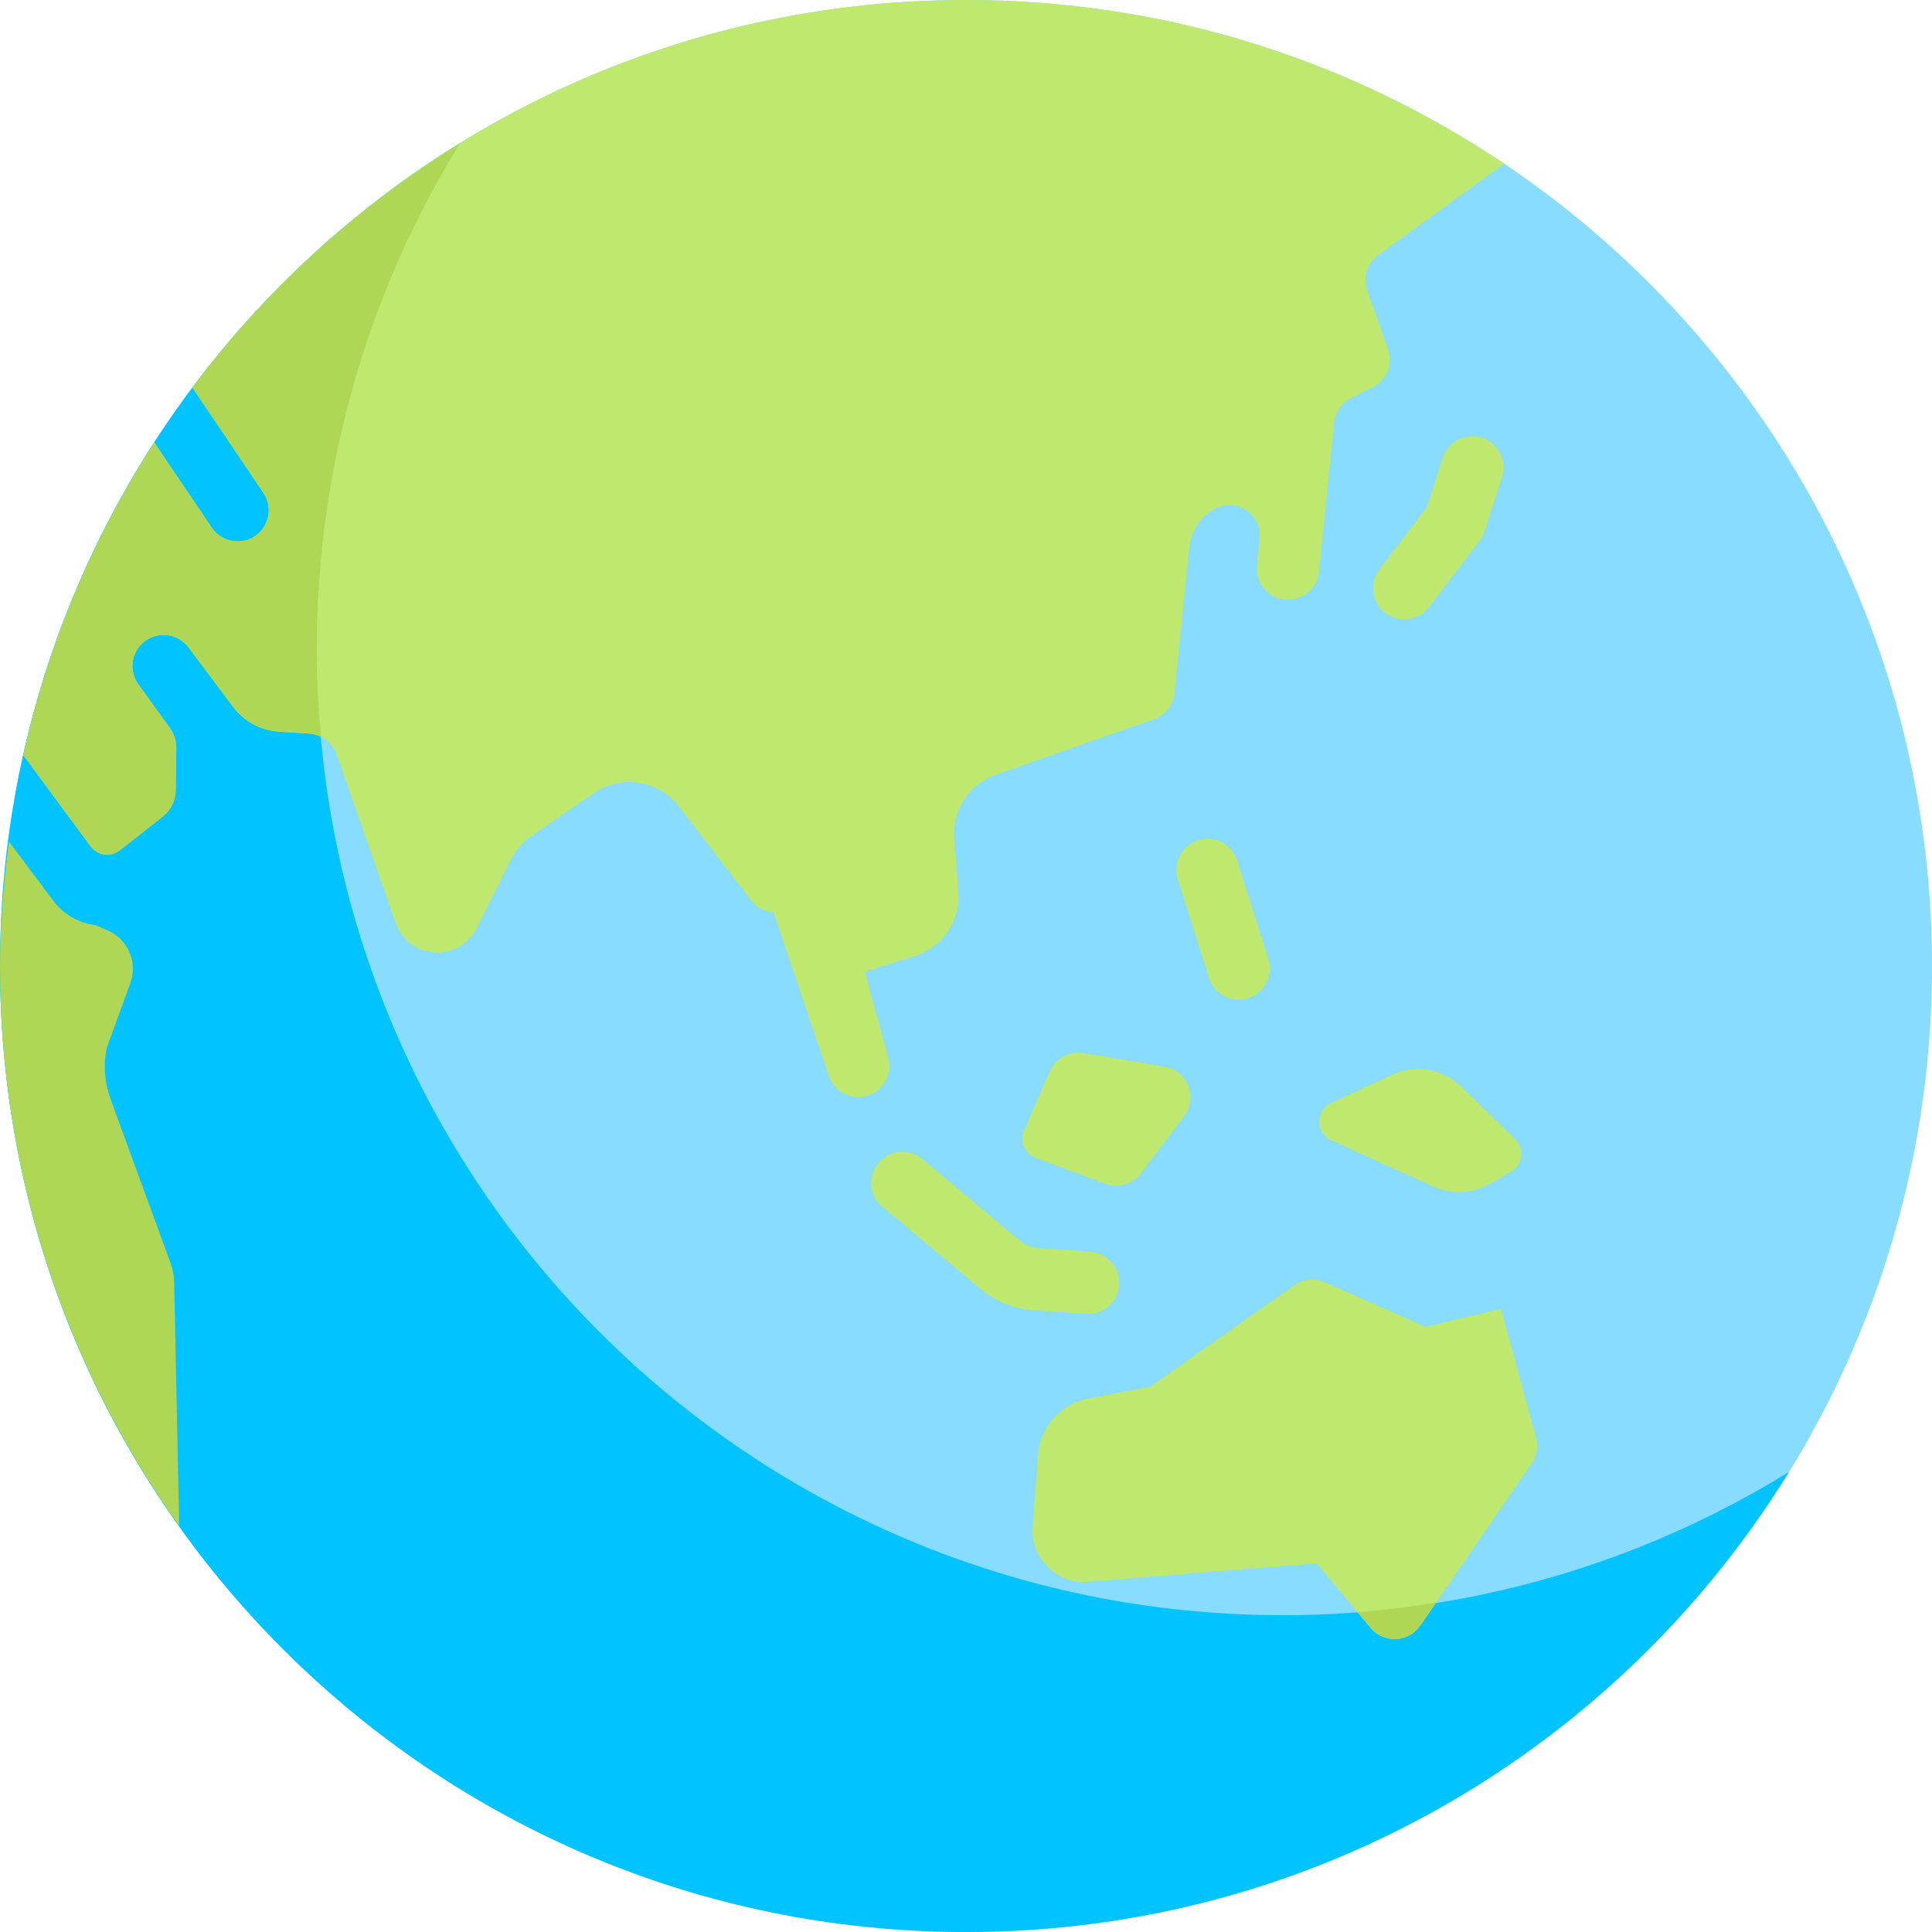
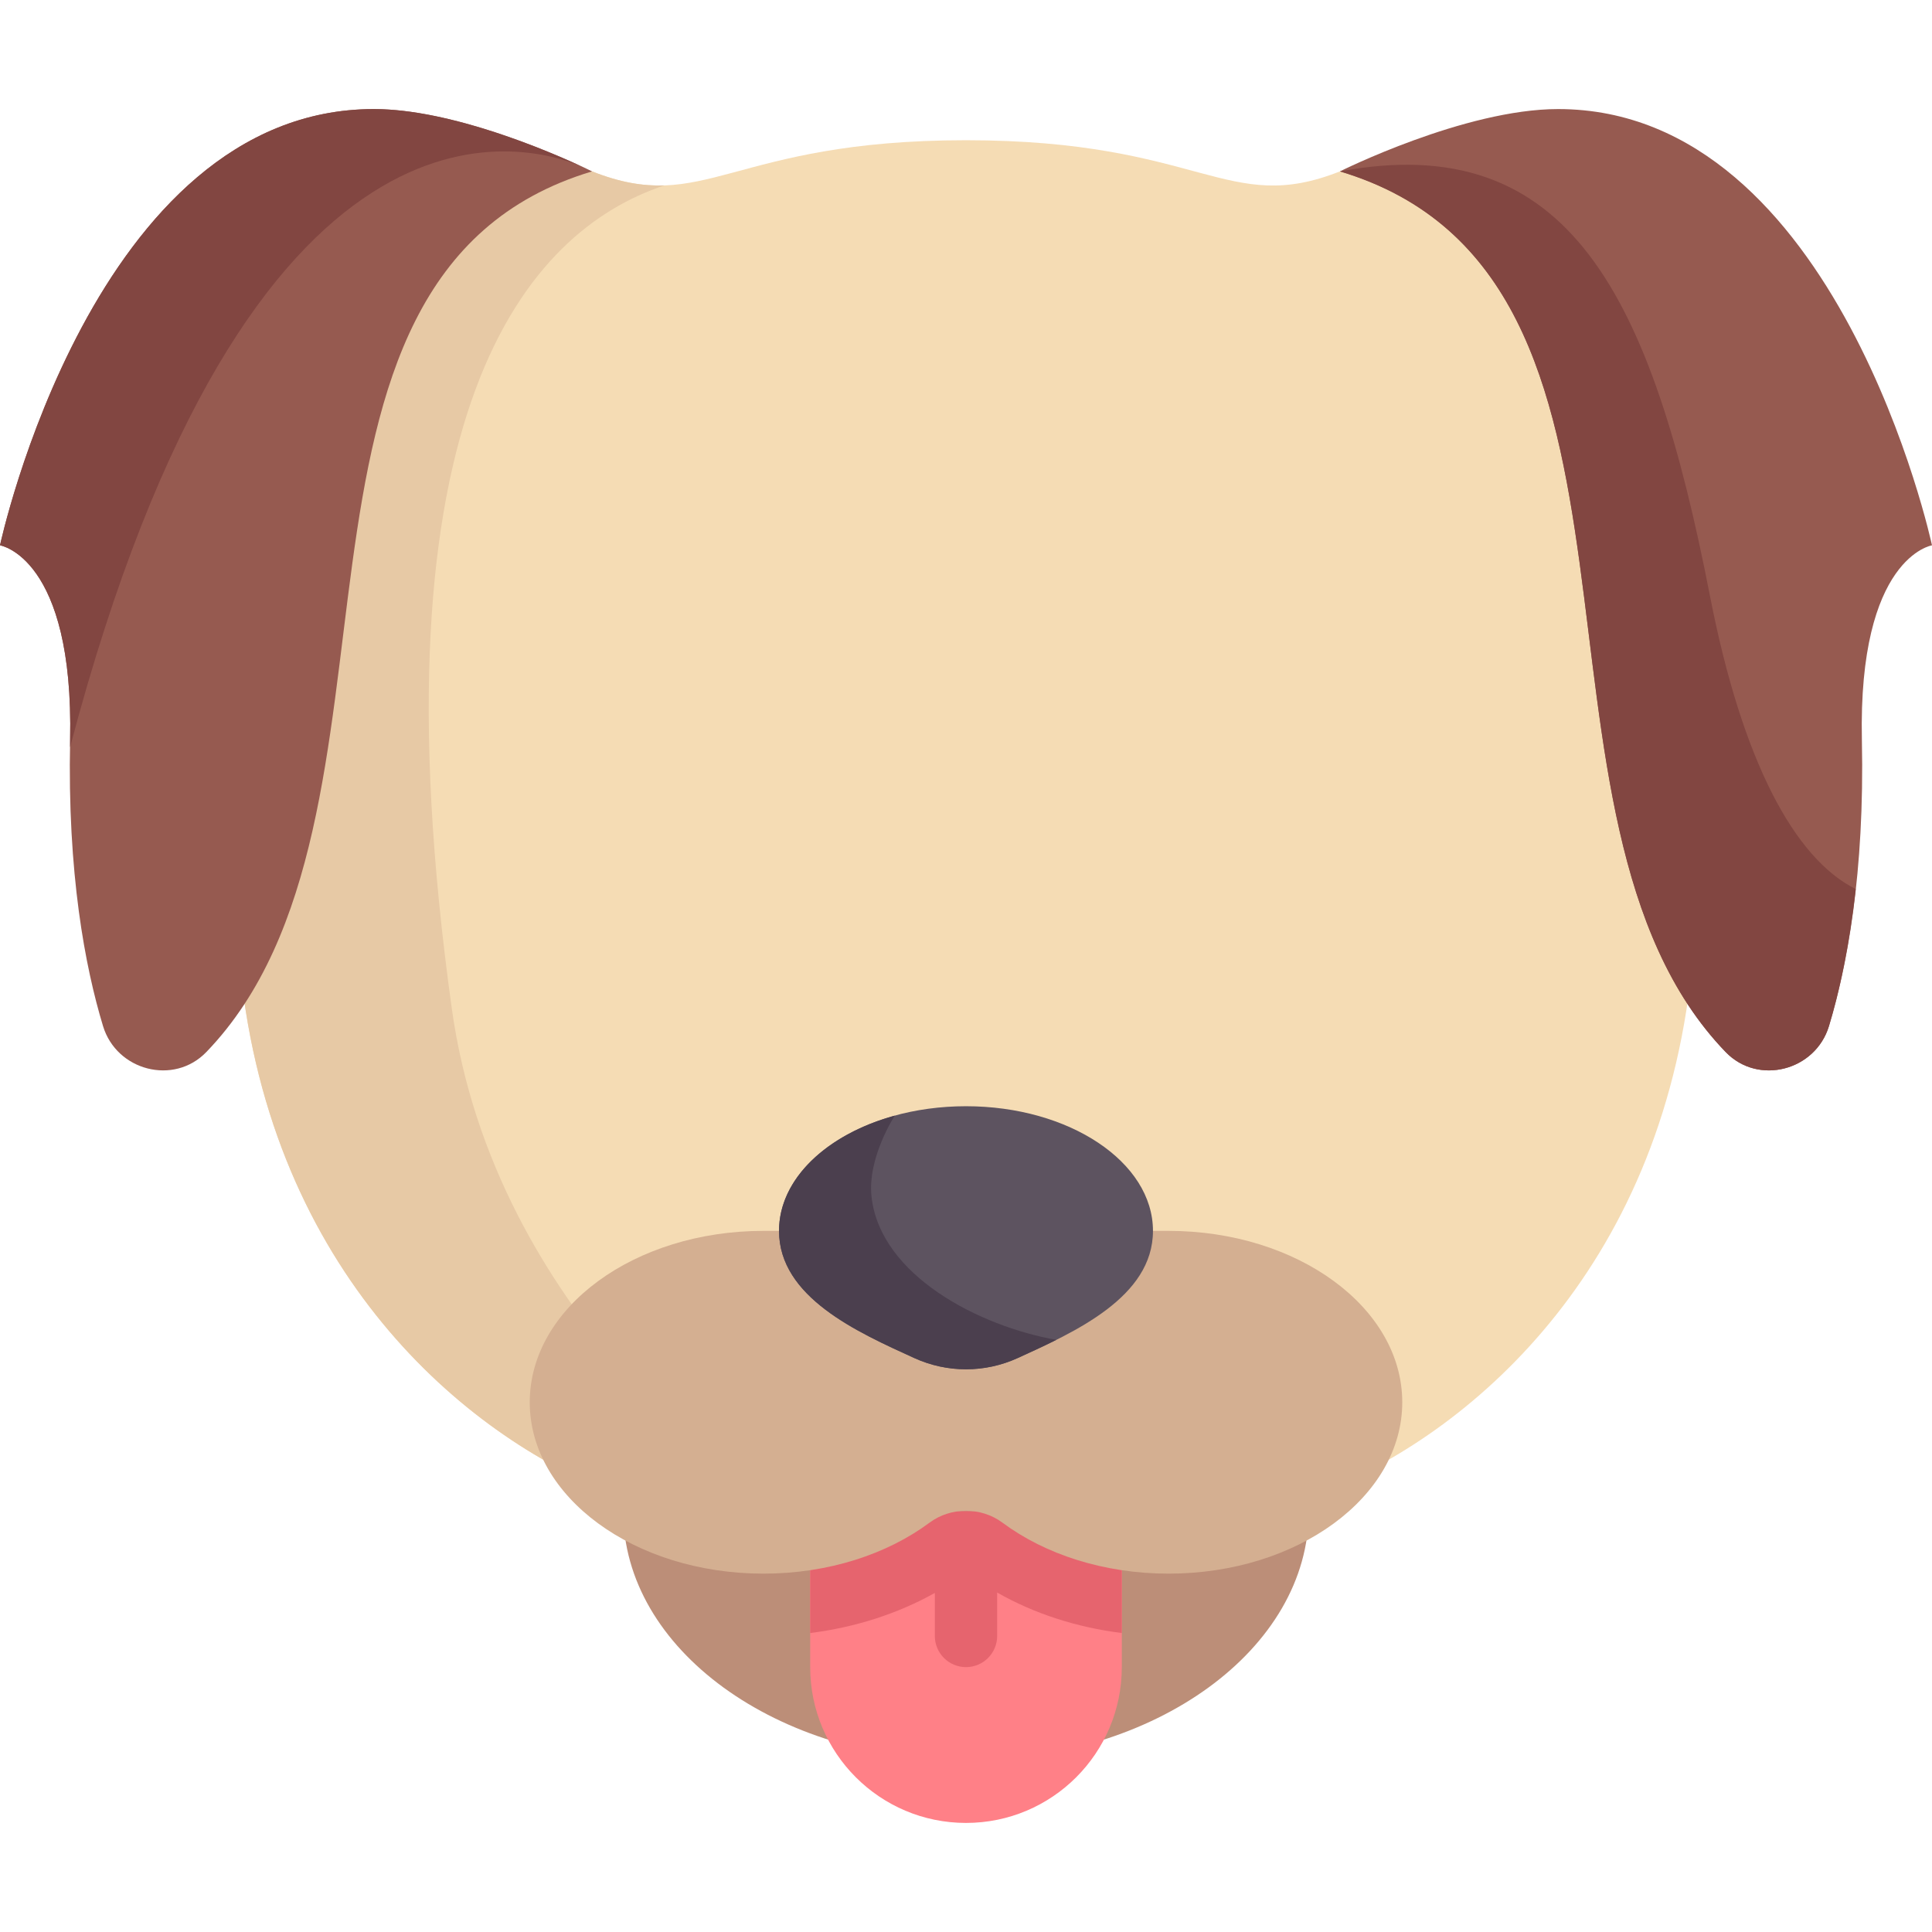
- <svg xmlns="http://www.w3.org/2000/svg" class="canvas-item cls-118-earth-globe-2.svg" style="enable-background: new 0 0 512 512" name="118-earth-globe-2.svg" xml:space="preserve" viewBox="0 0 512 512" y="0px" x="0px" version="1.1">
-   <circle style="fill: #87DCFF" r="256" cy="256" cx="256" />
-   <path style="fill: #00C3FF" d="M339.957,428.043c-141.385,0-256-114.615-256-256c0-49.18,13.896-95.102,37.935-134.107  C48.766,83.005,0,163.795,0,256c0,141.385,114.615,256,256,256c92.205,0,172.996-48.766,218.065-121.893  C435.059,414.147,389.138,428.043,339.957,428.043z" />
-   <g>
-     <path style="fill: #BEE86E" d="M288.355,348.218c-0.202,0-0.395-0.008-0.597-0.024l-13.935-1   c-5.234-0.363-10.137-2.347-14.169-5.742l-25.823-21.669c-3.492-2.927-3.952-8.137-1.016-11.629   c2.919-3.492,8.137-3.952,11.629-1.016l25.839,21.677c1.331,1.113,2.992,1.79,4.702,1.903l13.952,1.008   c4.548,0.323,7.976,4.274,7.645,8.823C296.274,344.895,292.645,348.218,288.355,348.218z" />
-     <path style="fill: #BEE86E" d="M372.121,164.129c-1.75,0-3.508-0.556-5.008-1.702c-3.621-2.766-4.315-7.952-1.54-11.573   l12.548-16.419l4.21-13.089c1.403-4.347,6.065-6.702,10.387-5.339c4.347,1.395,6.734,6.048,5.339,10.387l-4.645,14.452   c-0.29,0.903-0.734,1.742-1.306,2.492l-13.419,17.548C377.065,163.016,374.605,164.129,372.121,164.129z" />
-     <path style="fill: #BEE86E" d="M328.258,264.944c-3.508,0-6.766-2.25-7.871-5.774l-8.258-26.145   c-1.379-4.347,1.032-8.984,5.387-10.355c4.339-1.387,8.992,1.04,10.355,5.387l8.258,26.145c1.379,4.347-1.032,8.984-5.387,10.355   C329.919,264.823,329.081,264.944,328.258,264.944z" />
-     <path style="fill: #BEE86E" d="M274.471,306.868l18.434,6.859c3.42,1.272,7.269,0.15,9.469-2.761l11.47-15.18   c3.741-4.951,0.889-12.104-5.231-13.124l-21.483-3.581c-3.735-0.622-7.415,1.375-8.928,4.846l-6.825,15.657   C270.126,302.45,271.54,305.777,274.471,306.868z" />
-     <path style="fill: #BEE86E" d="M352.835,302.206l26.913,12.233c4.83,2.196,10.422,1.937,15.029-0.696l5.656-3.232   c3.145-1.797,3.694-6.105,1.101-8.633l-14.206-13.851c-4.905-4.782-12.252-6.04-18.469-3.162l-16.058,7.434   C348.572,294.258,348.593,300.277,352.835,302.206z" />
-     <path style="fill: #BEE86E" d="M407.078,380.994l-9.315-34.155l-19.957,4.817l-26.686-11.86c-2.656-1.18-5.737-0.878-8.112,0.797   l-38.148,26.892l-16.438,3.131c-7.351,1.4-12.842,7.567-13.383,15.031l-1.375,18.973c-0.604,8.335,6.366,15.245,14.695,14.57   l60.543-4.909l14.355,17.133c3.508,4.186,10.04,3.876,13.135-0.625l29.524-42.943C407.292,385.843,407.717,383.337,407.078,380.994   z" />
-   </g>
-   <path style="fill: #AFD755" d="M34.541,260.521c2.031-5.575-0.714-11.774-6.191-14.057c-1.794-0.748-3.06-1.272-3.172-1.287  c-4.444-0.589-8.363-2.887-11.048-6.476l-11.756-15.67C0.958,233.844,0,244.8,0,256c0,55.346,17.622,106.545,47.479,148.417  l-1.315-64.458c-0.037-1.824-0.376-3.628-1.003-5.341l-15.87-43.361c-1.602-4.376-1.937-9.116-0.966-13.674L34.541,260.521z" />
-   <path style="fill: #BEE86E" d="M362.339,77.053c-1.233-3.454-0.041-7.308,2.928-9.462l33.354-24.198C357.863,15.997,308.802,0,256,0  C172.112,0,97.688,40.371,51.012,102.726l18.802,27.879c2.548,3.782,1.548,8.919-2.226,11.468c-1.419,0.952-3.024,1.411-4.613,1.411  c-2.653,0-5.258-1.274-6.855-3.637L40.908,117.29c-16.131,24.973-28.04,52.922-34.709,82.852l17.832,24.171  c1.814,2.459,5.302,2.931,7.705,1.043l11.356-8.923c2.16-1.698,3.438-4.281,3.475-7.028l0.15-11.085  c0.027-1.957-0.579-3.87-1.726-5.456l-8.33-11.51c-2.669-3.694-1.839-8.855,1.855-11.532c3.685-2.661,8.855-1.847,11.532,1.855  L61.78,187.32c2.898,3.864,7.342,6.266,12.162,6.573l7.995,0.51c3.309,0.211,6.172,2.381,7.268,5.511l15.68,44.759  c0.926,2.644,2.776,4.865,5.209,6.256c5.8,3.315,13.193,1.076,16.18-4.899l9.11-18.221c1.249-2.499,3.113-4.641,5.415-6.223  l16.62-11.426c7.234-4.973,17.095-3.418,22.448,3.54l19.162,24.91c1.438,1.869,3.605,3.034,5.957,3.202l14.488,42.865  c1.008,3.669,4.331,6.073,7.96,6.073c0.726,0,1.46-0.097,2.194-0.29c4.395-1.21,6.984-5.75,5.782-10.153l-6.235-22.755l14.086-4.438  c6.926-2.568,11.304-9.422,10.723-16.786l-1.114-14.105c-0.59-7.471,3.925-14.403,10.997-16.885l41.892-14.699  c3.021-1.06,5.157-3.77,5.481-6.954l3.946-38.669c0.429-4.204,2.849-7.948,6.506-10.065c5.732-3.319,12.811,1.257,12.14,7.846  l-0.721,7.074c-0.46,4.54,2.847,8.589,7.379,9.056c0.29,0.024,0.573,0.04,0.847,0.04c4.185,0,7.774-3.169,8.21-7.419l4.032-39.57  c0.28-2.744,1.934-5.159,4.394-6.41l5.04-2.564c4.203-1.597,6.356-6.263,4.844-10.497L362.339,77.053z" />
-   <g>
-     <path style="fill: #AFD755" d="M62.976,143.484c-2.653,0-5.258-1.274-6.855-3.637L40.908,117.29   c-16.131,24.973-28.04,52.922-34.709,82.852l17.832,24.171c1.814,2.459,5.302,2.931,7.705,1.043l11.356-8.923   c2.16-1.698,3.438-4.281,3.475-7.028l0.15-11.085c0.027-1.957-0.579-3.87-1.726-5.456l-8.33-11.51   c-2.669-3.694-1.839-8.855,1.855-11.532c3.685-2.661,8.855-1.847,11.532,1.855L61.78,187.32c2.898,3.864,7.342,6.266,12.162,6.573   l7.995,0.51c1.122,0.072,2.153,0.437,3.121,0.92c-0.692-7.673-1.102-15.427-1.102-23.281c0-49.111,13.862-94.968,37.839-133.939   C94.346,55.06,70.284,76.976,51.011,102.724l18.802,27.879c2.548,3.782,1.548,8.919-2.226,11.468   C66.169,143.024,64.565,143.484,62.976,143.484z" />
-     <path style="fill: #AFD755" d="M359.76,427.237l3.498,4.175c3.508,4.186,10.04,3.876,13.135-0.625l4.174-6.072   C373.711,425.811,366.787,426.699,359.76,427.237z" />
-   </g>
+ <svg xmlns="http://www.w3.org/2000/svg" class="canvas-item cls-165-dog.svg" style="enable-background: new 0 0 512 512" name="165-dog.svg" xml:space="preserve" viewBox="0 0 512 512" y="0px" x="0px" version="1.1">
+   <path style="fill: #F5DCB4" d="M437.677,45.419h-82.581C325.161,57.29,318.525,37.161,256,37.161s-69.161,20.129-99.097,8.258  h-82.58L63.312,252.904c6.882,81.548,57.462,125.935,97.377,142.107h190.623c39.914-16.172,90.495-60.559,97.377-142.107  L437.677,45.419z" />
+   <path style="fill: #965A50" d="M355.097,45.419C448.078,73.25,397.46,216.774,457.33,278.813c8.595,8.906,23.781,4.95,27.368-6.895  c4.74-15.651,9.474-40.411,8.721-75.789C492.387,147.613,512,144.517,512,144.517S487.226,28.903,412.903,28.903  C388.129,28.903,355.097,45.419,355.097,45.419z" />
+   <path style="fill: #824641" d="M457.33,278.814c8.595,8.906,23.781,4.95,27.368-6.896c2.718-8.976,5.399-21.06,7.08-36.313  c-16.234-8.092-30.092-33.91-38.617-77.669C437.677,78.452,416,34.065,355.097,45.419C448.078,73.25,397.46,216.775,457.33,278.814z  " />
+   <path style="fill: #E7C9A5" d="M160.689,395.011h39.141c0,0-68.732-46.107-80.087-127.656  C97.654,108.712,139.7,61.247,176.067,49.135c-5.761,0.195-11.745-0.774-19.163-3.715H74.323L63.312,252.904  C70.194,334.452,120.774,378.839,160.689,395.011z" />
+   <path style="fill: #965A50" d="M156.903,45.419C63.922,73.25,114.541,216.775,54.67,278.813c-8.595,8.906-23.781,4.95-27.368-6.895  c-4.74-15.651-9.474-40.411-8.721-75.789C19.613,147.613,0,144.517,0,144.517S24.774,28.903,99.097,28.903  C123.871,28.903,156.903,45.419,156.903,45.419z" />
+   <path style="fill: #824641" d="M154.139,44.104c-8.38-3.888-34.516-15.201-55.042-15.201C24.774,28.903,0,144.517,0,144.517  s19.613,3.097,18.581,51.613c-0.014,0.648,0.005,1.231-0.005,1.872C66.097,17.715,139.119,37.773,154.139,44.104z" />
+   <ellipse style="fill: #BC8E78" ry="66.06" rx="90.84" cy="400.52" cx="256" />
+   <path style="fill: #FF8087" d="M214.71,400.516v41.29c0,22.804,18.486,41.29,41.29,41.29s41.29-18.486,41.29-41.29v-41.29H214.71z" />
+   <path style="fill: #E6646E" d="M214.71,432.768c11.941-1.496,23.208-5.129,33.032-10.622v11.402c0,4.56,3.698,8.258,8.258,8.258  s8.258-3.698,8.258-8.258v-11.507c9.729,5.552,21.026,9.225,33.032,10.73v-32.256h-82.58V432.768z" />
+   <path style="fill: #D4AF91" d="M309.677,326.194H202.323c-34.206,0-61.935,20.335-61.935,45.419s27.73,45.419,61.935,45.419  c17.225,0,32.782-5.169,43.995-13.498c2.839-2.108,6.262-3.162,9.679-3.162c3.423,0,6.846,1.053,9.685,3.162  c11.213,8.329,26.77,13.498,43.995,13.498c34.206,0,61.935-20.335,61.935-45.419C371.613,346.529,343.883,326.194,309.677,326.194z" />
+   <path style="fill: #5D5360" d="M256,293.161c27.365,0,49.548,14.789,49.548,33.032c0,17.594-20.824,26.858-35.853,33.708  c-8.712,3.971-18.68,3.971-27.392,0c-15.029-6.85-35.853-16.114-35.853-33.708C206.452,307.951,228.635,293.161,256,293.161z" />
+   <path style="fill: #4B3F4E" d="M230.968,317.161c-1.155-10.393,6.166-21.507,6.166-21.507  c-18.003,4.949-30.682,16.751-30.682,30.539c0,17.593,20.824,26.857,35.853,33.708c8.711,3.97,18.68,3.97,27.392,0  c3.232-1.473,6.732-3.069,10.235-4.824C259.613,351.484,233.29,338.065,230.968,317.161z" />
  <g />
  <g />
  <g />
  <g />
  <g />
  <g />
  <g />
  <g />
  <g />
  <g />
  <g />
  <g />
  <g />
  <g />
  <g />
</svg>
